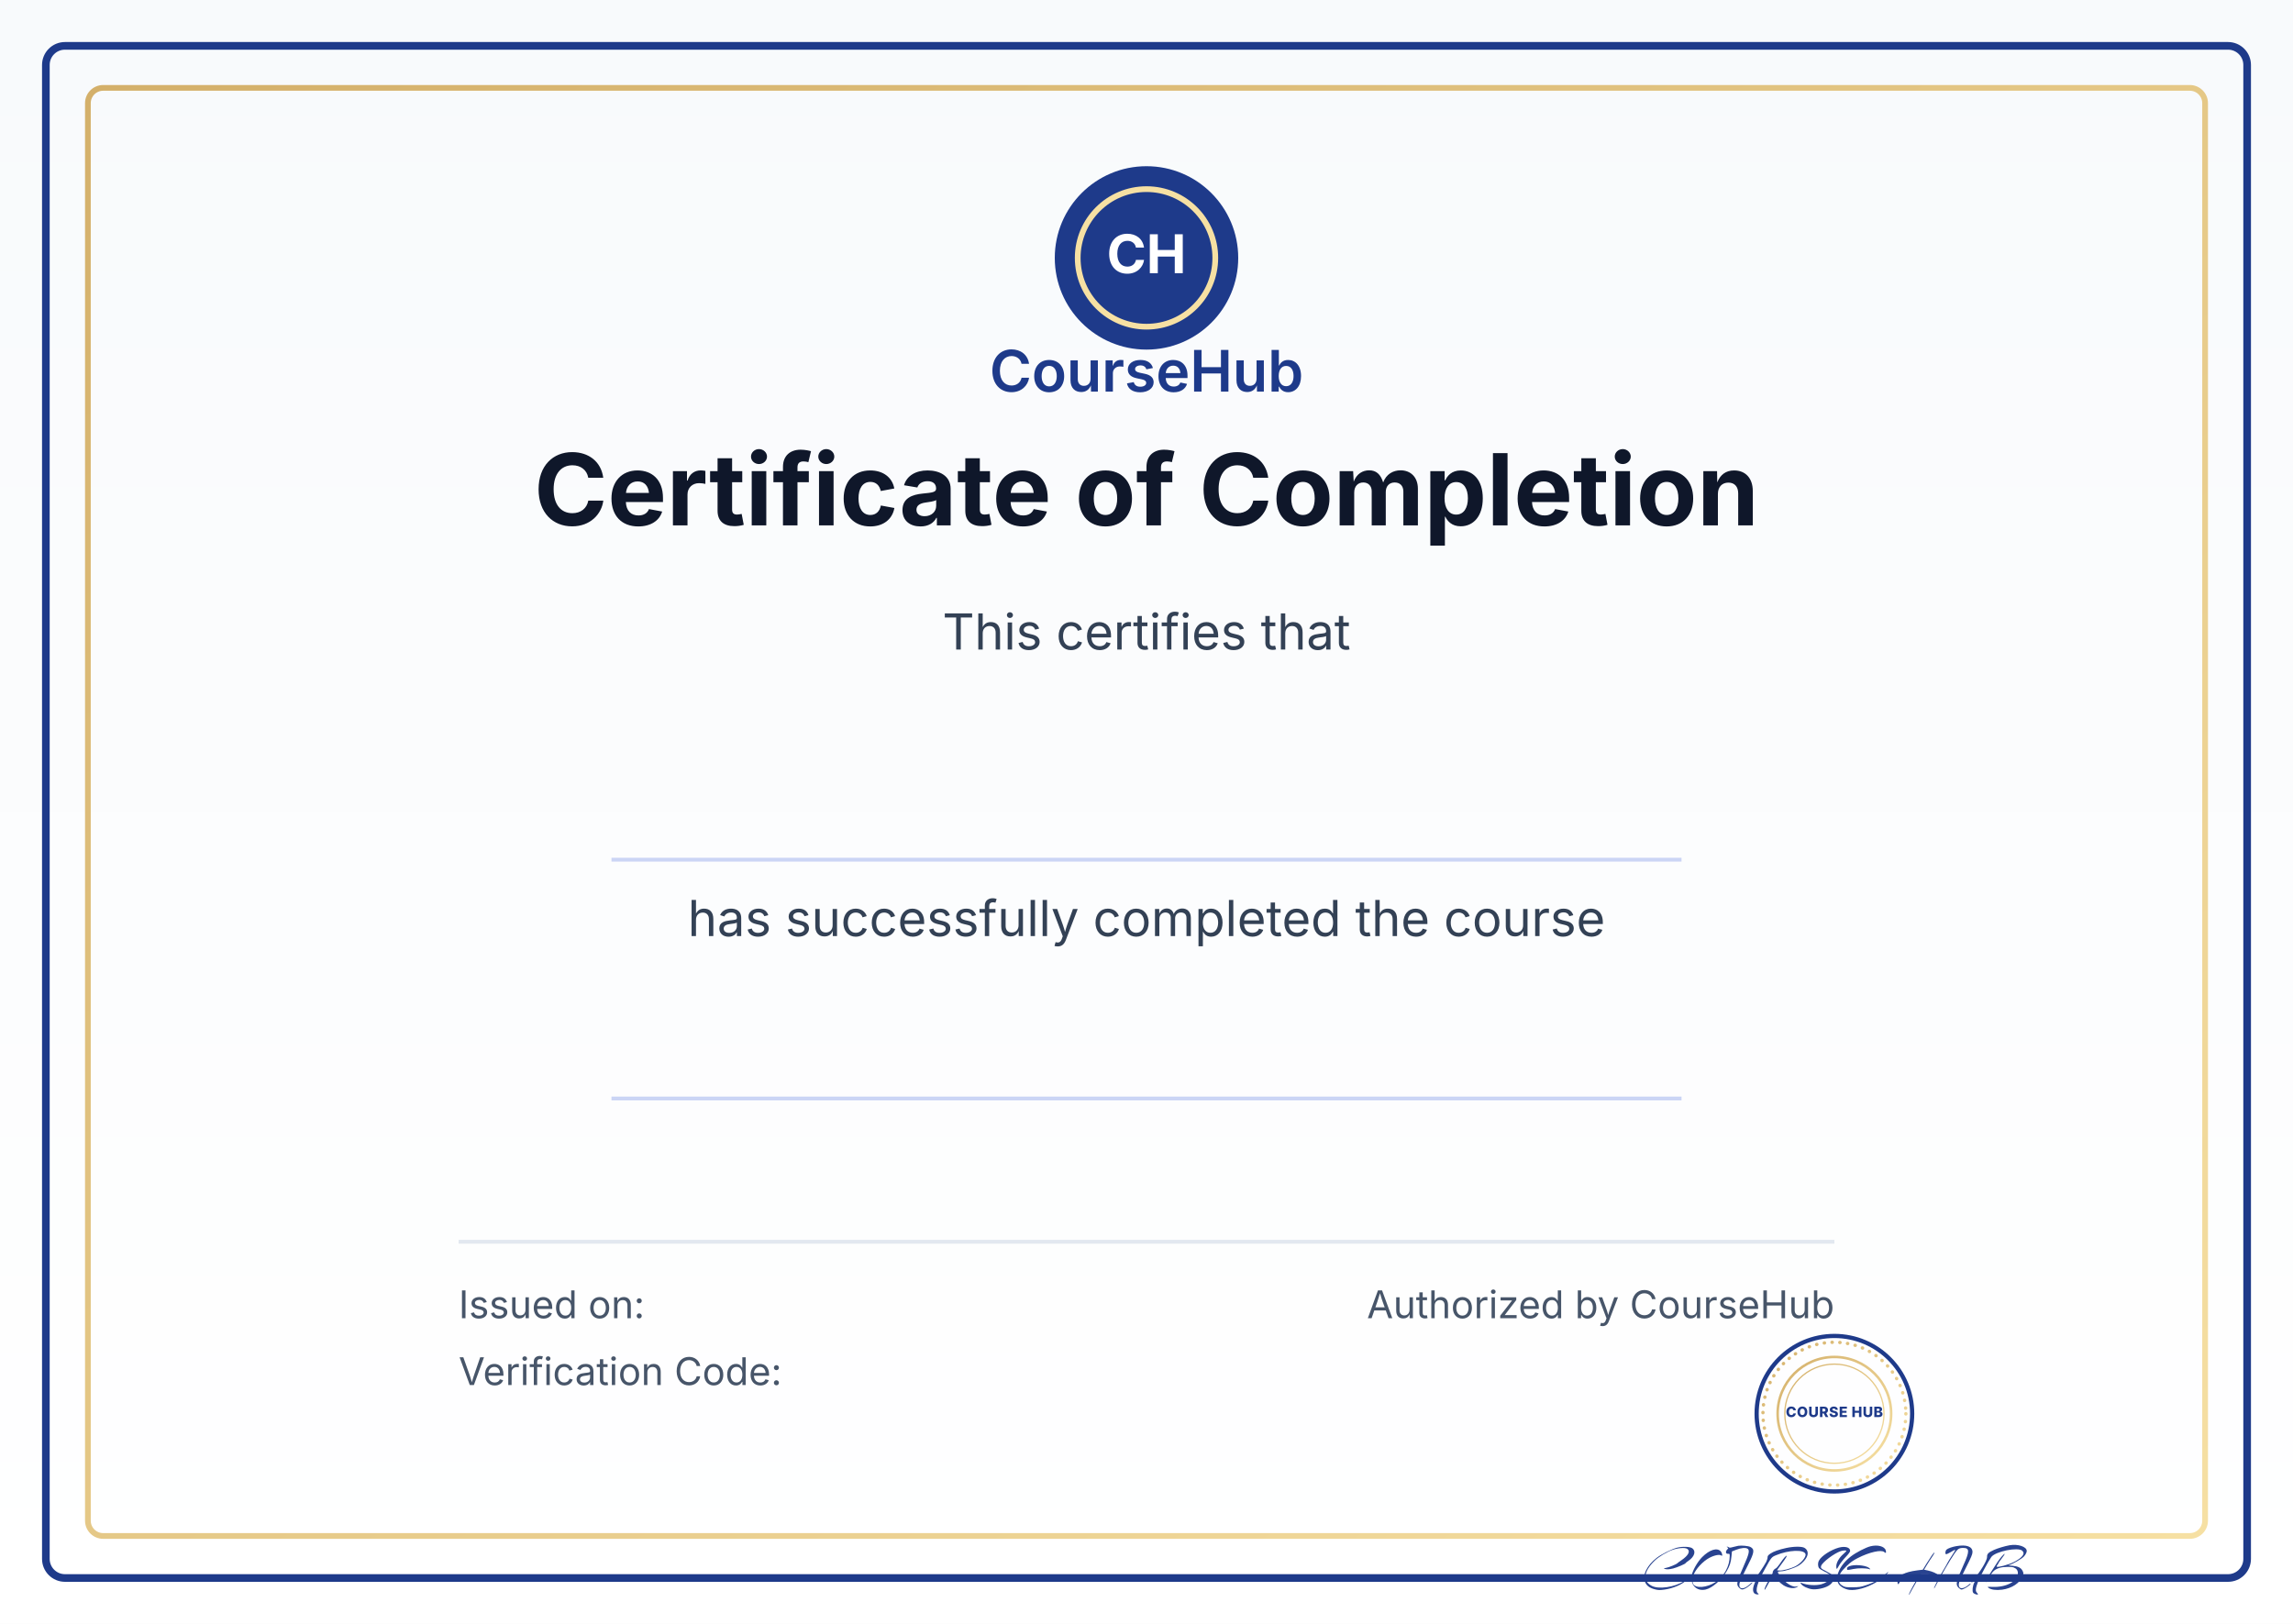
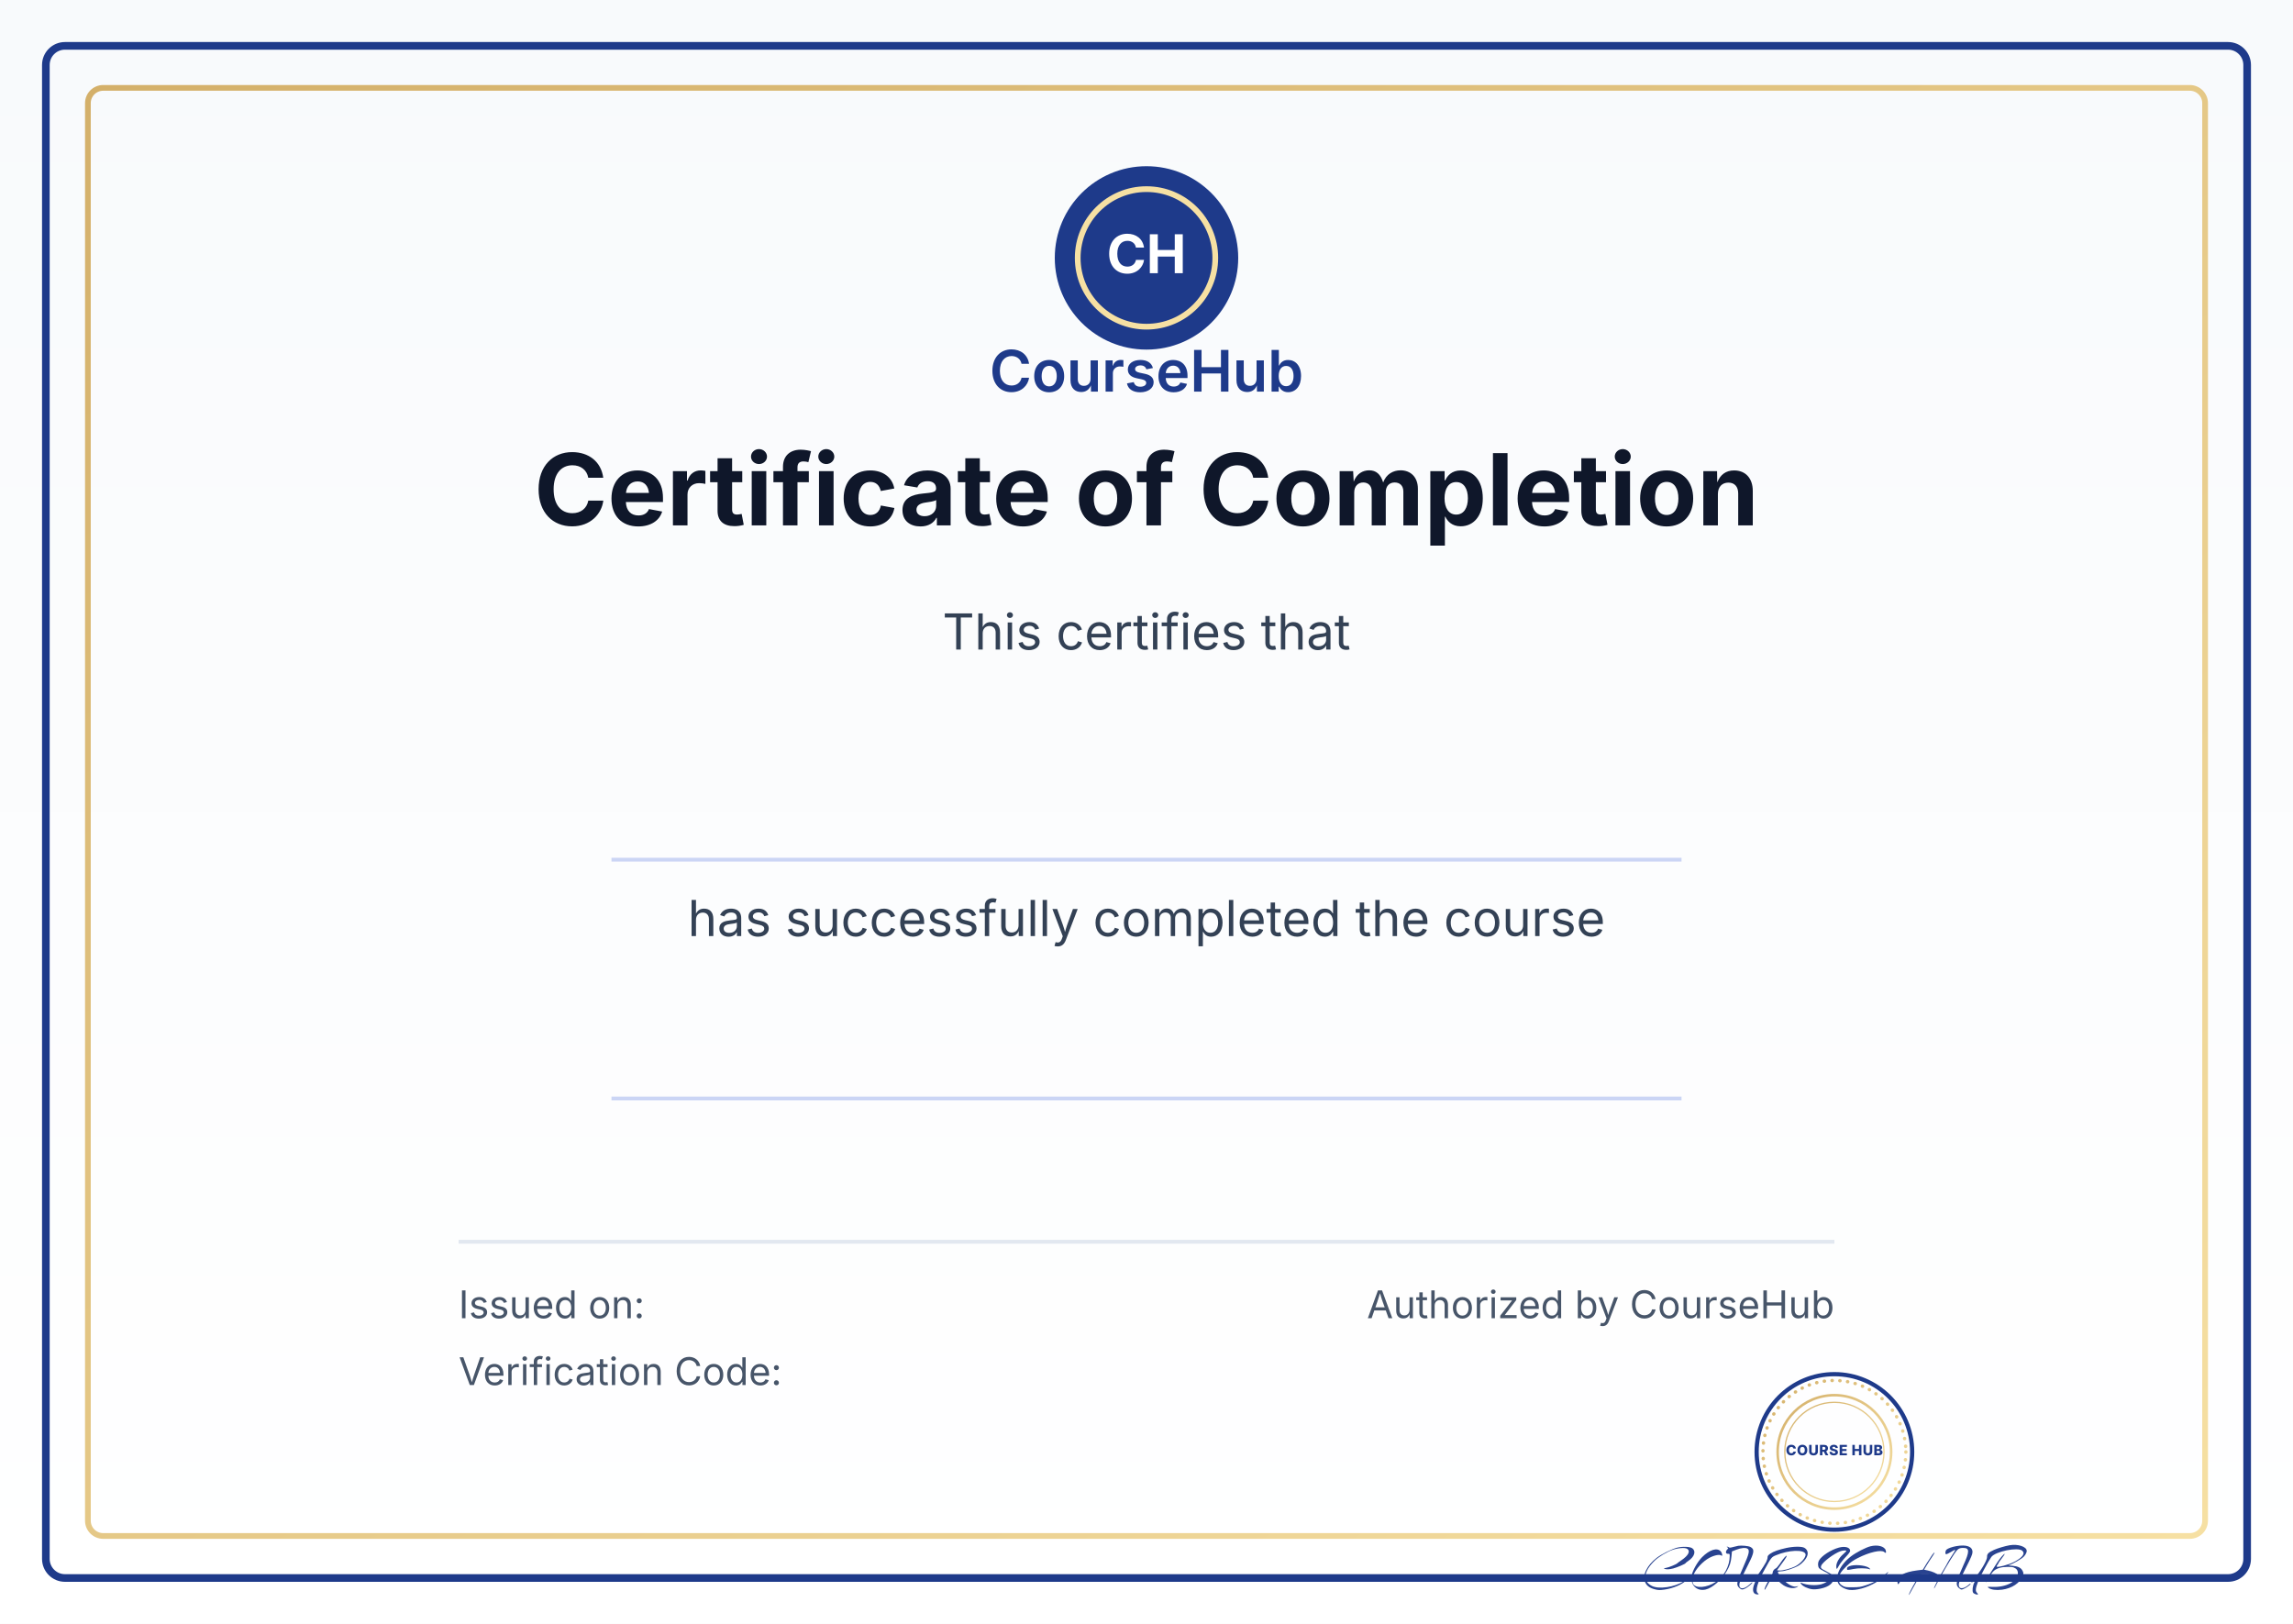
<svg xmlns="http://www.w3.org/2000/svg" width="1200" height="850" viewBox="0 0 1200 850" fill="none">
  <defs>
    <linearGradient id="bg" x1="0" y1="0" x2="0" y2="1">
      <stop offset="0%" stop-color="#f8fafc" />
      <stop offset="100%" stop-color="#ffffff" />
    </linearGradient>
    <linearGradient id="gold" x1="0" y1="0" x2="1" y2="1">
      <stop offset="0%" stop-color="#d4b06a" />
      <stop offset="100%" stop-color="#f6e0a3" />
    </linearGradient>
  </defs>
  <rect width="1200" height="850" fill="url(#bg)" />
  <rect x="24" y="24" width="1152" height="802" rx="10" stroke="#1e3a8a" stroke-width="4" />
  <rect x="46" y="46" width="1108" height="758" rx="8" stroke="url(#gold)" stroke-width="3" />
  <circle cx="600" cy="135" r="48" fill="#1e3a8a" />
  <circle cx="600" cy="135" r="36" stroke="#f6e0a3" stroke-width="3" fill="none" />
  <text x="600" y="143" text-anchor="middle" font-family="Inter, Segoe UI, sans-serif" font-size="28" fill="#ffffff" font-weight="700">CH</text>
  <text x="600" y="205" text-anchor="middle" font-family="Inter, Segoe UI, sans-serif" font-size="30" fill="#1e3a8a" font-weight="600">CourseHub</text>
  <text x="600" y="275" text-anchor="middle" font-family="Inter, Segoe UI, sans-serif" font-size="52" fill="#0f172a" font-weight="700">
    Certificate of Completion
  </text>
  <text x="600" y="340" text-anchor="middle" font-family="Inter, Segoe UI, sans-serif" font-size="26" fill="#334155">
    This certifies that
  </text>
  <text id="studentName" x="600" y="405" text-anchor="middle" font-family="Inter, Segoe UI, sans-serif" font-size="42" fill="#1d4ed8" font-weight="700" />
  <line x1="320" y1="450" x2="880" y2="450" stroke="#cbd5f5" stroke-width="2" />
  <text x="600" y="490" text-anchor="middle" font-family="Inter, Segoe UI, sans-serif" font-size="26" fill="#334155">
    has successfully completed the course
  </text>
  <text id="courseTitle" x="600" y="540" text-anchor="middle" font-family="Inter, Segoe UI, sans-serif" font-size="38" fill="#0f172a" font-weight="600" />
  <line x1="320" y1="575" x2="880" y2="575" stroke="#cbd5f5" stroke-width="2" />
  <line x1="240" y1="650" x2="960" y2="650" stroke="#e2e8f0" stroke-width="2" />
  <text x="240" y="690" font-family="Inter, Segoe UI, sans-serif" font-size="20" fill="#475569">
    Issued on:
  </text>
  <text id="issuedOn" x="340" y="690" font-family="Inter, Segoe UI, sans-serif" font-size="20" fill="#0f172a" font-weight="600" />
  <text x="240" y="725" font-family="Inter, Segoe UI, sans-serif" font-size="20" fill="#475569">
    Verification Code:
  </text>
  <text id="verificationCode" x="410" y="725" font-family="Inter, Segoe UI, sans-serif" font-size="20" fill="#0f172a" font-weight="600" />
  <text x="960" y="690" text-anchor="end" font-family="Inter, Segoe UI, sans-serif" font-size="20" fill="#475569">
    Authorized by CourseHub
  </text>
  <g>
-     <g transform="translate(960 740) scale(0.22) translate(-217 -217)">
+     <g transform="translate(960 760) scale(0.22) translate(-217 -217)">
      <rect width="434" height="444" fill="none" />
      <circle cx="217" cy="217" r="185" fill="none" stroke="#1e3a8a" stroke-width="10" />
      <circle cx="217" cy="217" r="170" fill="none" stroke="url(#gold)" stroke-width="8" stroke-linecap="round" stroke-dasharray="0.5 18" />
      <circle cx="217" cy="217" r="135" fill="none" stroke="url(#gold)" stroke-width="6" />
      <circle cx="217" cy="217" r="118" fill="none" stroke="url(#gold)" stroke-width="3" />
      <text x="217" y="225" text-anchor="middle" font-family="Inter, Segoe UI, sans-serif" font-size="34" font-weight="800" fill="#1e3a8a" letter-spacing="1">
        COURSE HUB
      </text>
    </g>
    <g transform="translate(960 820) scale(0.33) translate(-325 -61.5)" opacity="0.95">
      <svg viewBox="0 0 650 123" width="650" height="123">
        <g transform="translate(0,123) scale(0.1,-0.1)" fill="#1e3a8a" stroke="none">
          <path d="M6030 953 c-74 -13 -191 -48 -249 -74 -88 -40 -112 -64 -110 -109 3 -46 -73 -184 -173 -311 -29 -38 -36 -55 -18 -44 16 10 12 -11 -12 -56 -25 -48 -35 -128 -19 -157 10 -19 66 -40 78 -29 2 3 -5 15 -17 27 -27 27 -23 67 20 179 30 77 166 330 209 388 66 88 422 160 490 99 52 -47 2 -112 -140 -183 -82 -41 -250 -85 -265 -70 -4 4 0 15 9 25 10 10 17 23 17 28 0 5 23 38 50 73 28 35 50 68 50 75 -1 15 -72 -64 -113 -127 -100 -152 -140 -217 -164 -265 -42 -86 -20 -69 34 25 54 96 86 124 166 148 57 17 183 20 221 5 45 -17 66 -46 66 -93 0 -125 -185 -224 -401 -215 -86 3 -88 2 -66 -14 40 -31 122 -42 217 -30 156 21 283 106 326 217 15 41 15 46 -2 82 -24 48 -71 72 -160 80 l-68 6 34 12 c41 15 143 72 189 106 40 29 71 78 71 112 0 66 -139 113 -270 90z" />
          <path d="M1725 944 c-16 -3 -54 -12 -84 -20 -38 -11 -57 -12 -64 -5 -6 6 -18 11 -26 11 -13 -1 -12 -3 2 -11 18 -10 18 -12 -3 -34 -31 -33 -24 -71 13 -68 25 2 27 -1 27 -36 0 -157 -92 -328 -223 -412 -139 -90 -316 -105 -357 -30 -14 28 -12 92 4 139 34 95 149 220 255 276 78 41 161 57 186 36 25 -21 19 34 -7 65 -57 65 -179 27 -297 -92 -77 -79 -154 -218 -166 -300 -19 -144 84 -244 222 -213 105 23 251 150 335 292 48 81 67 139 76 238 l7 75 70 27 c76 30 151 36 180 14 34 -25 21 -83 -64 -274 -114 -256 -121 -293 -72 -343 34 -33 50 -35 96 -13 40 19 115 82 115 96 0 6 -20 -8 -45 -31 -96 -89 -178 -80 -160 16 7 36 33 93 142 308 94 185 100 235 30 271 -30 16 -139 26 -192 18z" />
          <path d="M3821 936 c-75 -19 -224 -96 -306 -158 -178 -136 -266 -329 -198 -439 28 -44 101 -85 170 -94 109 -14 280 34 421 118 81 49 176 127 194 160 6 13 -9 3 -36 -23 -88 -84 -186 -140 -326 -185 -72 -24 -103 -28 -200 -29 -94 -1 -121 2 -150 18 -52 27 -70 54 -70 109 0 68 29 118 123 209 62 60 104 90 177 127 183 94 374 137 420 96 26 -24 35 -13 24 27 -19 64 -129 93 -243 64z" />
          <path d="M5185 939 c-65 -11 -134 -35 -157 -56 -21 -19 -25 -73 -4 -73 7 0 40 16 72 35 67 41 82 44 62 13 -81 -126 -118 -186 -118 -190 0 -3 -17 -35 -38 -69 -87 -143 -172 -308 -172 -331 0 -7 20 25 43 72 68 132 206 369 278 476 54 80 75 94 143 94 101 0 102 -56 1 -276 -116 -257 -127 -304 -76 -355 16 -16 37 -29 46 -29 34 0 145 70 145 92 0 6 -10 2 -22 -9 -70 -64 -140 -81 -159 -39 -19 40 -3 85 106 301 84 165 105 216 105 250 0 87 -93 122 -255 94z" />
          <path d="M755 914 c-81 -20 -246 -102 -323 -161 -155 -119 -232 -278 -184 -385 25 -58 72 -93 153 -114 55 -14 76 -15 152 -5 136 18 288 83 350 150 15 16 2 10 -42 -18 -147 -94 -396 -130 -507 -73 -150 77 -132 229 48 402 60 58 187 135 275 167 90 33 203 42 238 19 56 -36 20 -106 -92 -182 -32 -22 -60 -42 -63 -46 -12 -16 -138 -68 -179 -74 -36 -6 -42 -9 -26 -15 32 -12 76 -10 140 6 62 16 195 73 195 84 0 3 19 19 43 35 98 66 126 154 64 200 -36 27 -155 32 -242 10z" />
          <path d="M2490 910 c-124 -27 -204 -55 -255 -90 -36 -25 -45 -37 -45 -60 0 -16 -10 -49 -22 -72 -27 -54 -173 -272 -193 -288 -8 -7 -15 -18 -15 -24 0 -6 11 3 25 19 31 38 31 29 0 -45 -41 -97 -31 -163 26 -175 37 -8 49 1 24 18 -45 34 -6 169 112 382 103 186 106 190 176 219 202 85 449 94 469 18 13 -47 -75 -150 -165 -195 -74 -36 -198 -69 -247 -65 l-41 3 38 53 c21 29 57 78 80 110 23 31 39 61 36 66 -7 11 -49 -37 -109 -126 -25 -37 -54 -70 -65 -73 -23 -8 -52 -48 -47 -67 1 -7 -21 -52 -50 -100 -58 -95 -85 -154 -79 -171 2 -6 17 16 33 48 61 120 124 204 124 164 0 -18 100 -117 145 -143 82 -48 174 -57 221 -21 18 14 17 14 -8 6 -48 -18 -124 15 -201 88 -58 54 -111 127 -102 141 3 6 27 10 52 10 57 0 212 51 278 92 62 38 121 106 136 158 15 50 -2 95 -45 121 -41 25 -169 24 -286 -1z" />
          <path d="M3320 915 c-127 -35 -278 -133 -315 -206 -20 -37 -19 -89 1 -118 9 -13 50 -38 90 -57 43 -19 80 -44 90 -59 16 -25 16 -27 -3 -53 -28 -38 -78 -70 -136 -87 -88 -26 -233 -17 -322 21 -19 8 -19 7 -4 -16 22 -36 109 -77 176 -85 75 -8 189 15 256 53 82 46 107 122 59 175 -9 11 -51 36 -93 58 -82 41 -91 51 -78 87 22 59 206 196 308 231 39 13 91 15 91 4 0 -5 -24 -29 -54 -55 -61 -54 -106 -133 -106 -188 0 -56 9 -54 41 8 17 30 63 91 104 134 50 52 75 86 75 101 0 56 -80 79 -180 52z" />
          <path d="M4798 796 c-18 -26 -58 -88 -90 -139 l-56 -92 -89 -11 c-209 -27 -313 -86 -313 -178 0 -43 13 -53 28 -22 26 57 134 107 261 122 l62 7 -62 -104 c-67 -114 -109 -197 -109 -213 1 -6 13 12 27 39 14 28 57 103 95 168 l69 117 102 0 c56 0 117 -4 135 -9 25 -8 32 -7 30 2 -6 19 -87 55 -155 69 l-61 13 46 77 c26 43 65 103 86 133 21 31 36 58 33 61 -3 4 -21 -15 -39 -40z" />
          <path d="M3521 630 c-51 -11 -71 -25 -71 -51 0 -23 3 -23 101 -3 78 16 199 15 249 -1 24 -8 25 -8 7 12 -34 39 -191 63 -286 43z" />
          <path d="M5435 380 c-10 -11 -14 -20 -9 -20 5 0 15 9 22 20 7 11 11 20 9 20 -2 0 -12 -9 -22 -20z" />
        </g>
      </svg>
    </g>
  </g>
</svg>
